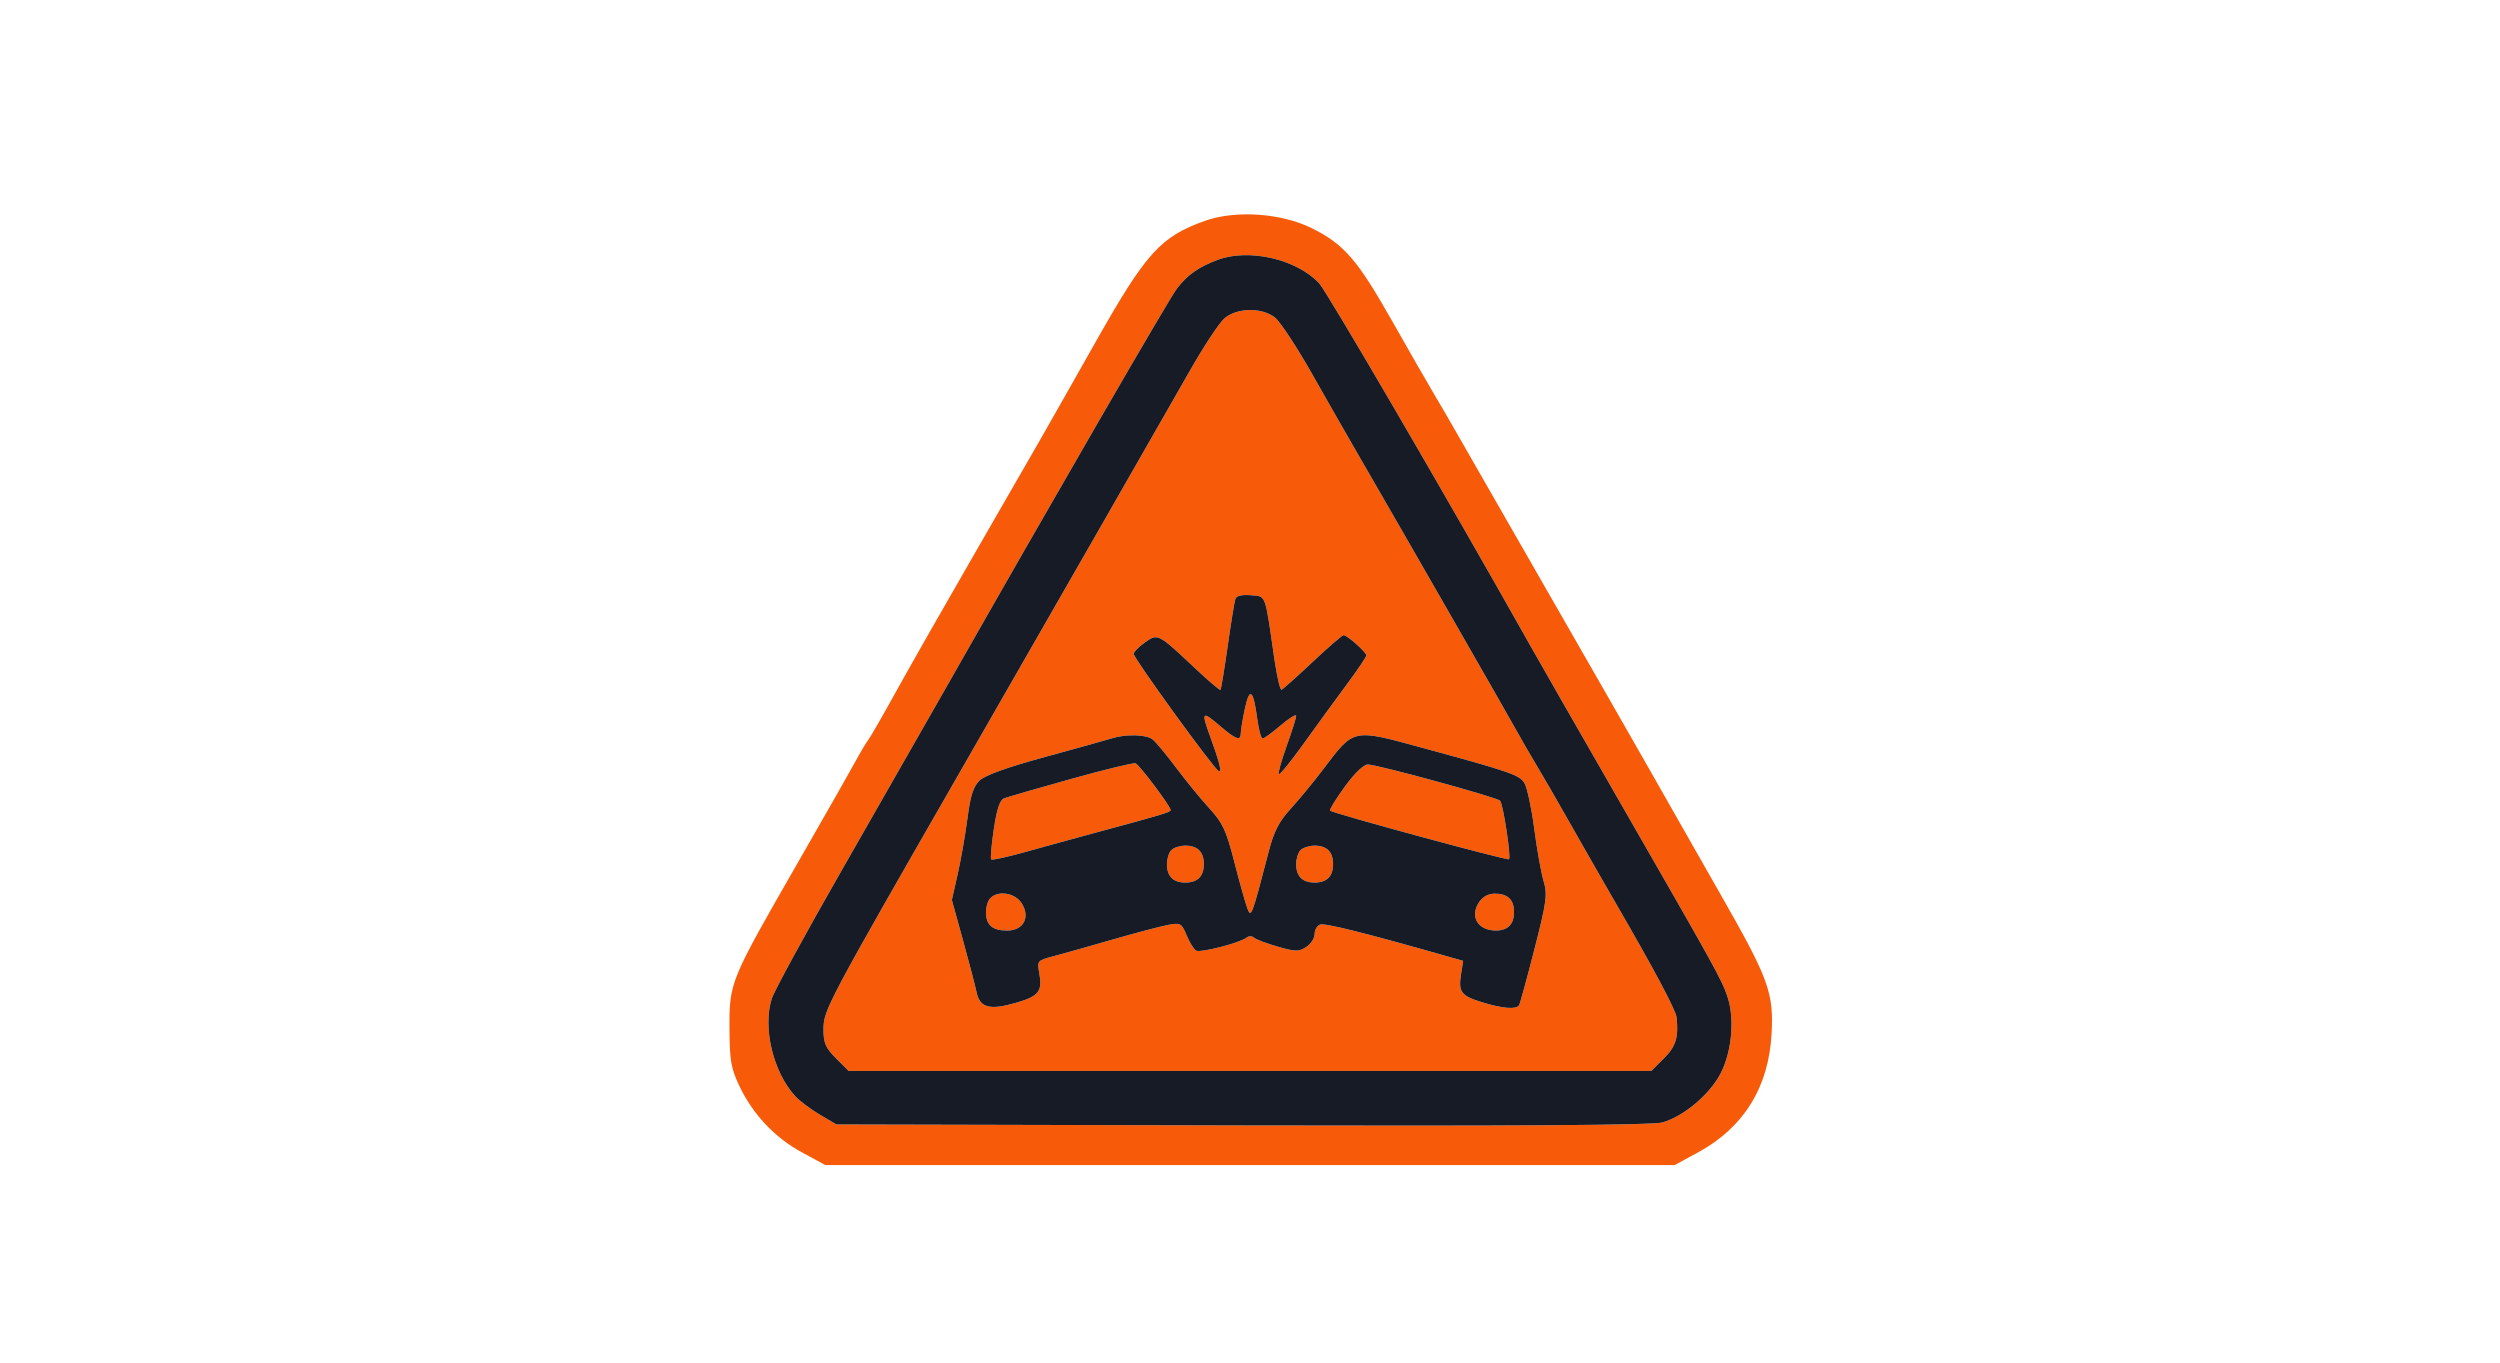
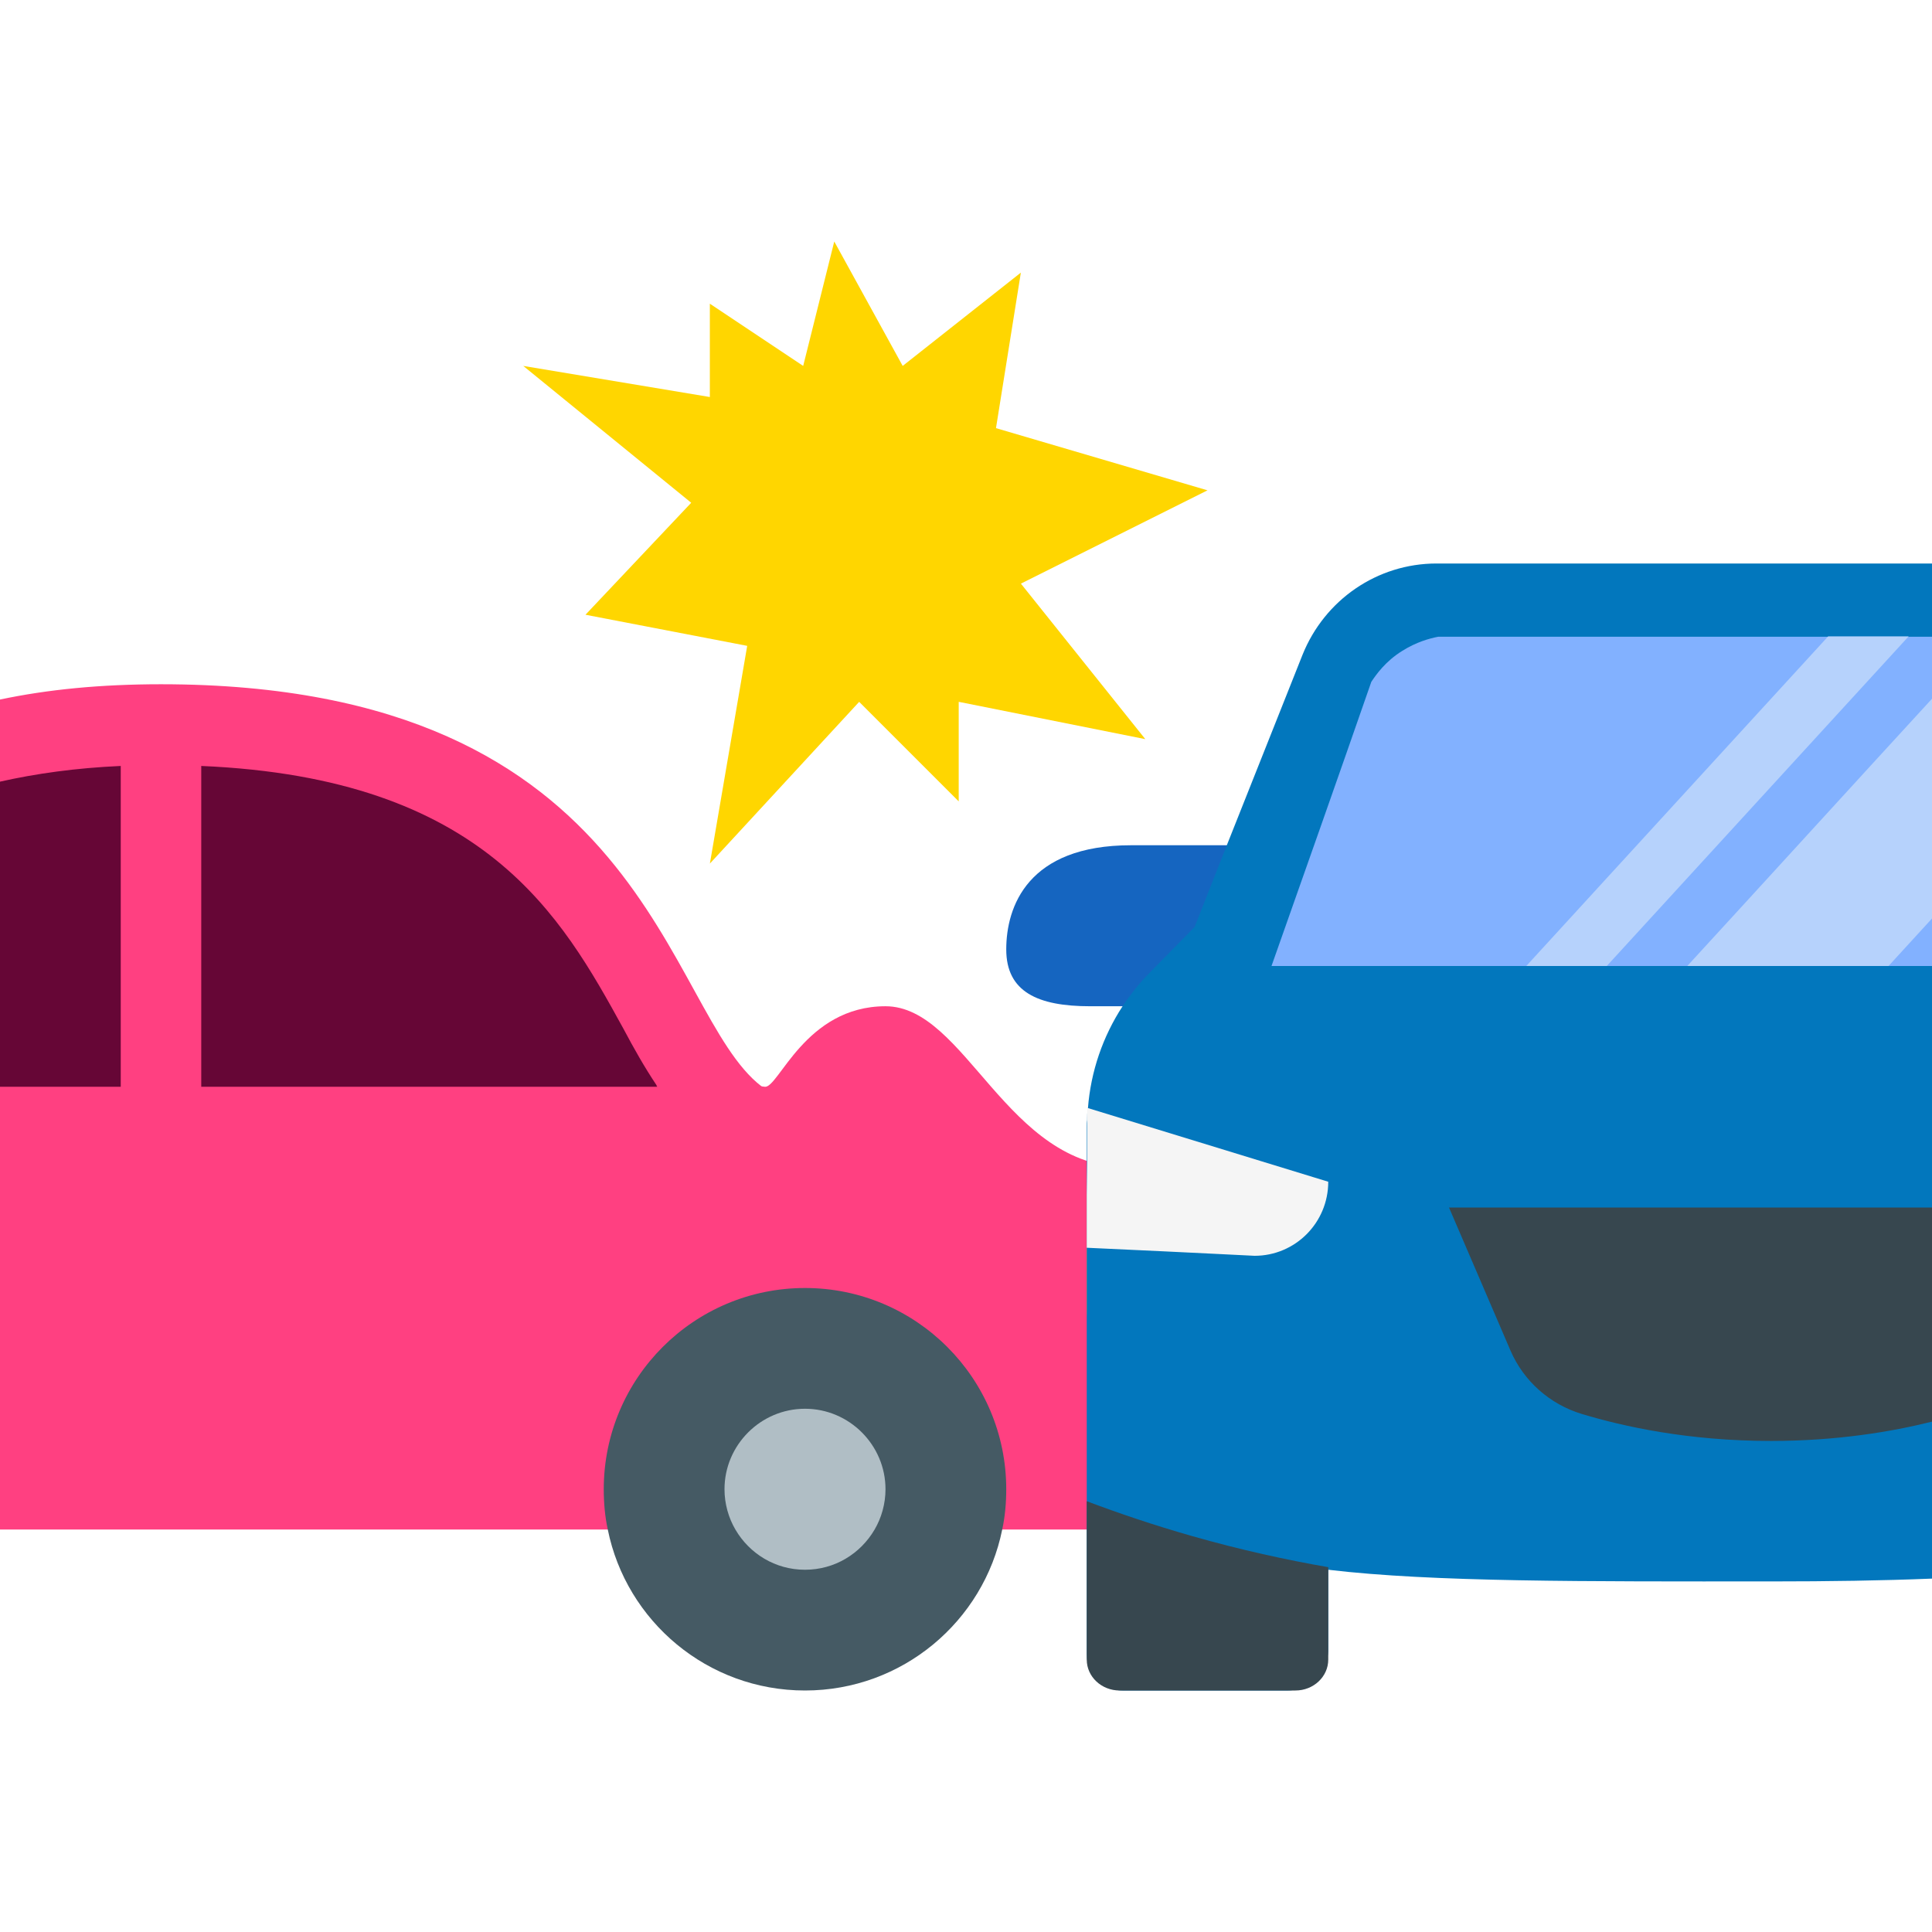
- <svg xmlns="http://www.w3.org/2000/svg" width="677" height="369" viewBox="0 0 677 369" version="1.1">
-   <path d="M 326.314 59.799 C 314.266 64.097, 310.366 68.411, 296.748 92.500 C 281.859 118.837, 280.926 120.469, 265.024 148 C 256.605 162.575, 246.637 180.071, 242.872 186.881 C 239.107 193.691, 235.614 199.766, 235.110 200.381 C 234.605 200.996, 233.098 203.525, 231.760 206 C 230.422 208.475, 223.203 221.159, 215.718 234.188 C 197.678 265.589, 197.489 266.048, 197.543 278.500 C 197.580 287.130, 197.942 289.254, 200.181 294 C 203.823 301.720, 209.794 308.069, 217.179 312.073 L 223.500 315.500 338.500 315.500 L 453.500 315.500 459.821 312.073 C 472.156 305.385, 478.945 294.454, 479.740 280 C 480.358 268.779, 478.975 265.015, 465.724 241.854 C 459.949 231.759, 454.096 221.475, 452.717 219 C 449.821 213.801, 424.713 169.922, 407.512 140 C 401.031 128.725, 394.840 117.925, 393.755 116 C 392.670 114.075, 390.310 110.025, 388.510 107 C 386.710 103.975, 381.546 94.975, 377.033 87 C 367.566 70.270, 363.942 66.092, 355.127 61.746 C 346.904 57.692, 334.559 56.858, 326.314 59.799 M 329.759 70.362 C 324.524 72.316, 321.531 74.435, 318.649 78.229 C 316.479 81.086, 285.283 135.025, 256.029 186.500 C 250.716 195.850, 238.247 217.675, 228.322 235 C 218.396 252.325, 209.707 268.253, 209.012 270.396 C 206.470 278.234, 209.371 290.354, 215.343 296.845 C 216.529 298.135, 219.525 300.385, 222 301.845 L 226.500 304.500 336.329 304.767 C 410.347 304.947, 447.423 304.694, 450.037 303.990 C 455.323 302.567, 461.882 297.361, 465.247 291.918 C 468.856 286.081, 469.966 276.284, 467.755 269.794 C 466.162 265.120, 464.917 262.875, 436.538 213.500 C 426.738 196.450, 416.821 179.125, 414.500 175 C 391.745 134.560, 359.320 78.930, 357.179 76.658 C 351.057 70.165, 338.198 67.212, 329.759 70.362 M 331.538 86.250 C 330.123 87.487, 325.901 93.900, 322.156 100.500 C 316.968 109.646, 283.956 167.262, 261.996 205.500 C 223.542 272.460, 223 273.479, 223 278.842 C 223 282.465, 223.574 283.774, 226.400 286.600 L 229.800 290 338.500 290 L 447.200 290 450.600 286.600 C 453.845 283.355, 454.592 280.930, 454.019 275.500 C 453.812 273.532, 447.770 262.194, 437.500 244.500 C 434.627 239.550, 429.220 230.100, 425.485 223.500 C 421.750 216.900, 417.465 209.475, 415.963 207 C 414.461 204.525, 412.119 200.475, 410.758 198 C 408.305 193.540, 378.057 140.809, 368.022 123.500 C 365.153 118.550, 359.427 108.534, 355.300 101.242 C 351.172 93.950, 346.655 87.087, 345.263 85.992 C 341.685 83.178, 334.906 83.305, 331.538 86.250 M 334.538 162.189 C 334.292 162.910, 333.355 168.675, 332.454 175 C 331.553 181.325, 330.675 186.645, 330.503 186.822 C 330.331 186.999, 327.177 184.309, 323.494 180.845 C 313.535 171.478, 313.539 171.480, 309.992 174.006 C 308.346 175.177, 307 176.559, 307 177.075 C 307 178.266, 328.854 208.391, 330.026 208.816 C 330.944 209.149, 330.277 206.492, 327.594 199.124 C 325.272 192.751, 325.551 192.460, 330.180 196.422 C 334.728 200.315, 336 200.780, 336 198.549 C 336 197.751, 336.503 194.752, 337.118 191.885 C 338.405 185.886, 339.406 186.739, 340.482 194.750 C 340.870 197.637, 341.514 200, 341.914 200 C 342.313 200, 344.521 198.390, 346.820 196.422 C 349.119 194.454, 351 193.302, 351 193.862 C 351 194.423, 349.840 198.097, 348.422 202.029 C 347.004 205.960, 346.054 209.388, 346.312 209.646 C 346.570 209.903, 349.616 206.151, 353.082 201.307 C 356.547 196.463, 361.771 189.290, 364.691 185.368 C 367.611 181.445, 370 177.897, 370 177.484 C 370 176.612, 364.820 172.003, 363.838 172.001 C 363.474 172.001, 359.706 175.262, 355.466 179.250 C 351.226 183.238, 347.436 186.625, 347.044 186.778 C 346.652 186.931, 345.763 183.106, 345.069 178.278 C 342.507 160.449, 342.912 161.539, 338.716 161.189 C 336.301 160.988, 334.826 161.341, 334.538 162.189 M 301 199.967 C 299.625 200.404, 291.525 202.663, 283 204.987 C 272.783 207.772, 266.741 209.943, 265.274 211.356 C 263.584 212.984, 262.798 215.425, 262.008 221.500 C 261.436 225.900, 260.247 232.701, 259.366 236.614 L 257.765 243.728 260.776 254.614 C 262.432 260.601, 264.095 266.963, 264.473 268.751 C 265.359 272.945, 268.023 273.631, 275.262 271.526 C 281.335 269.761, 282.357 268.418, 281.421 263.431 C 280.820 260.225, 280.926 260.098, 285.151 258.983 C 287.543 258.351, 294.705 256.333, 301.068 254.497 C 307.430 252.661, 314.267 250.853, 316.262 250.479 C 319.698 249.834, 319.965 249.982, 321.342 253.277 C 322.142 255.190, 323.276 257.053, 323.864 257.416 C 324.993 258.113, 335.748 255.358, 337.574 253.903 C 338.169 253.429, 339.060 253.432, 339.574 253.910 C 340.083 254.384, 342.969 255.480, 345.987 256.346 C 350.851 257.741, 351.730 257.751, 353.737 256.437 C 354.982 255.621, 356 254.050, 356 252.946 C 356 251.841, 356.653 250.686, 357.452 250.380 C 358.701 249.901, 369.208 252.511, 390.861 258.679 L 396.223 260.207 395.643 263.853 C 394.877 268.670, 395.671 269.693, 401.552 271.477 C 407.019 273.136, 410.628 273.410, 411.362 272.224 C 411.626 271.797, 413.499 264.964, 415.524 257.041 C 418.834 244.093, 419.086 242.229, 418.006 238.627 C 417.346 236.423, 416.202 230.017, 415.463 224.393 C 414.725 218.768, 413.531 213.216, 412.811 212.055 C 411.440 209.848, 409.046 209.019, 385.402 202.572 C 366.093 197.306, 366.785 197.160, 358.335 208.306 C 355.753 211.713, 351.789 216.525, 349.528 219 C 346.366 222.460, 344.995 225.117, 343.596 230.500 C 338.987 248.224, 338.807 248.705, 337.778 245.988 C 337.261 244.619, 335.683 239, 334.274 233.500 C 332.072 224.913, 331.127 222.864, 327.580 219 C 325.308 216.525, 321.254 211.575, 318.570 208 C 315.886 204.425, 312.999 200.938, 312.154 200.250 C 310.460 198.872, 304.890 198.730, 301 199.967 M 290 210.952 C 280.925 213.489, 272.773 215.850, 271.884 216.199 C 270.749 216.646, 269.926 219.135, 269.118 224.568 C 268.485 228.821, 268.166 232.500, 268.410 232.743 C 268.653 232.986, 272.823 232.072, 277.676 230.711 C 282.529 229.349, 291 227.022, 296.500 225.539 C 314.979 220.556, 317 219.946, 317 219.357 C 317 218.346, 308.552 207.099, 307.500 206.710 C 306.950 206.506, 299.075 208.415, 290 210.952 M 364.131 213.076 C 361.728 216.386, 359.954 219.287, 360.190 219.523 C 360.914 220.247, 408.231 233.102, 408.646 232.688 C 409.246 232.087, 407.037 217.635, 406.221 216.831 C 405.250 215.872, 372.795 206.992, 370.397 207.029 C 369.247 207.047, 366.780 209.428, 364.131 213.076 M 317.200 230.200 C 316.540 230.860, 316 232.570, 316 234 C 316 237.305, 317.695 239, 321 239 C 324.305 239, 326 237.305, 326 234 C 326 230.695, 324.305 229, 321 229 C 319.570 229, 317.860 229.540, 317.200 230.200 M 352.200 230.200 C 351.540 230.860, 351 232.570, 351 234 C 351 237.305, 352.695 239, 356 239 C 359.305 239, 361 237.305, 361 234 C 361 230.695, 359.305 229, 356 229 C 354.570 229, 352.860 229.540, 352.200 230.200 M 268.200 243.200 C 267.540 243.860, 267 245.570, 267 247 C 267 250.491, 268.726 252, 272.721 252 C 277.200 252, 279.110 248.344, 276.619 244.541 C 274.808 241.777, 270.335 241.065, 268.200 243.200 M 400.500 244.359 C 397.966 248.228, 400.190 251.956, 405.050 251.985 C 408.303 252.004, 410 250.295, 410 247 C 410 243.645, 408.297 242, 404.823 242 C 403.009 242, 401.510 242.818, 400.500 244.359" stroke="none" fill="#f75b09" fill-rule="evenodd" />
-   <path d="M 329.759 70.362 C 324.524 72.316, 321.531 74.435, 318.649 78.229 C 316.479 81.086, 285.283 135.025, 256.029 186.500 C 250.716 195.850, 238.247 217.675, 228.322 235 C 218.396 252.325, 209.707 268.253, 209.012 270.396 C 206.470 278.234, 209.371 290.354, 215.343 296.845 C 216.529 298.135, 219.525 300.385, 222 301.845 L 226.500 304.500 336.329 304.767 C 410.347 304.947, 447.423 304.694, 450.037 303.990 C 455.323 302.567, 461.882 297.361, 465.247 291.918 C 468.856 286.081, 469.966 276.284, 467.755 269.794 C 466.162 265.120, 464.917 262.875, 436.538 213.500 C 426.738 196.450, 416.821 179.125, 414.500 175 C 391.745 134.560, 359.320 78.930, 357.179 76.658 C 351.057 70.165, 338.198 67.212, 329.759 70.362 M 331.538 86.250 C 330.123 87.487, 325.901 93.900, 322.156 100.500 C 316.968 109.646, 283.956 167.262, 261.996 205.500 C 223.542 272.460, 223 273.479, 223 278.842 C 223 282.465, 223.574 283.774, 226.400 286.600 L 229.800 290 338.500 290 L 447.200 290 450.600 286.600 C 453.845 283.355, 454.592 280.930, 454.019 275.500 C 453.812 273.532, 447.770 262.194, 437.500 244.500 C 434.627 239.550, 429.220 230.100, 425.485 223.500 C 421.750 216.900, 417.465 209.475, 415.963 207 C 414.461 204.525, 412.119 200.475, 410.758 198 C 408.305 193.540, 378.057 140.809, 368.022 123.500 C 365.153 118.550, 359.427 108.534, 355.300 101.242 C 351.172 93.950, 346.655 87.087, 345.263 85.992 C 341.685 83.178, 334.906 83.305, 331.538 86.250 M 334.538 162.189 C 334.292 162.910, 333.355 168.675, 332.454 175 C 331.553 181.325, 330.675 186.645, 330.503 186.822 C 330.331 186.999, 327.177 184.309, 323.494 180.845 C 313.535 171.478, 313.539 171.480, 309.992 174.006 C 308.346 175.177, 307 176.559, 307 177.075 C 307 178.266, 328.854 208.391, 330.026 208.816 C 330.944 209.149, 330.277 206.492, 327.594 199.124 C 325.272 192.751, 325.551 192.460, 330.180 196.422 C 334.728 200.315, 336 200.780, 336 198.549 C 336 197.751, 336.503 194.752, 337.118 191.885 C 338.405 185.886, 339.406 186.739, 340.482 194.750 C 340.870 197.637, 341.514 200, 341.914 200 C 342.313 200, 344.521 198.390, 346.820 196.422 C 349.119 194.454, 351 193.302, 351 193.862 C 351 194.423, 349.840 198.097, 348.422 202.029 C 347.004 205.960, 346.054 209.388, 346.312 209.646 C 346.570 209.903, 349.616 206.151, 353.082 201.307 C 356.547 196.463, 361.771 189.290, 364.691 185.368 C 367.611 181.445, 370 177.897, 370 177.484 C 370 176.612, 364.820 172.003, 363.838 172.001 C 363.474 172.001, 359.706 175.262, 355.466 179.250 C 351.226 183.238, 347.436 186.625, 347.044 186.778 C 346.652 186.931, 345.763 183.106, 345.069 178.278 C 342.507 160.449, 342.912 161.539, 338.716 161.189 C 336.301 160.988, 334.826 161.341, 334.538 162.189 M 301 199.967 C 299.625 200.404, 291.525 202.663, 283 204.987 C 272.783 207.772, 266.741 209.943, 265.274 211.356 C 263.584 212.984, 262.798 215.425, 262.008 221.500 C 261.436 225.900, 260.247 232.701, 259.366 236.614 L 257.765 243.728 260.776 254.614 C 262.432 260.601, 264.095 266.963, 264.473 268.751 C 265.359 272.945, 268.023 273.631, 275.262 271.526 C 281.335 269.761, 282.357 268.418, 281.421 263.431 C 280.820 260.225, 280.926 260.098, 285.151 258.983 C 287.543 258.351, 294.705 256.333, 301.068 254.497 C 307.430 252.661, 314.267 250.853, 316.262 250.479 C 319.698 249.834, 319.965 249.982, 321.342 253.277 C 322.142 255.190, 323.276 257.053, 323.864 257.416 C 324.993 258.113, 335.748 255.358, 337.574 253.903 C 338.169 253.429, 339.060 253.432, 339.574 253.910 C 340.083 254.384, 342.969 255.480, 345.987 256.346 C 350.851 257.741, 351.730 257.751, 353.737 256.437 C 354.982 255.621, 356 254.050, 356 252.946 C 356 251.841, 356.653 250.686, 357.452 250.380 C 358.701 249.901, 369.208 252.511, 390.861 258.679 L 396.223 260.207 395.643 263.853 C 394.877 268.670, 395.671 269.693, 401.552 271.477 C 407.019 273.136, 410.628 273.410, 411.362 272.224 C 411.626 271.797, 413.499 264.964, 415.524 257.041 C 418.834 244.093, 419.086 242.229, 418.006 238.627 C 417.346 236.423, 416.202 230.017, 415.463 224.393 C 414.725 218.768, 413.531 213.216, 412.811 212.055 C 411.440 209.848, 409.046 209.019, 385.402 202.572 C 366.093 197.306, 366.785 197.160, 358.335 208.306 C 355.753 211.713, 351.789 216.525, 349.528 219 C 346.366 222.460, 344.995 225.117, 343.596 230.500 C 338.987 248.224, 338.807 248.705, 337.778 245.988 C 337.261 244.619, 335.683 239, 334.274 233.500 C 332.072 224.913, 331.127 222.864, 327.580 219 C 325.308 216.525, 321.254 211.575, 318.570 208 C 315.886 204.425, 312.999 200.938, 312.154 200.250 C 310.460 198.872, 304.890 198.730, 301 199.967 M 290 210.952 C 280.925 213.489, 272.773 215.850, 271.884 216.199 C 270.749 216.646, 269.926 219.135, 269.118 224.568 C 268.485 228.821, 268.166 232.500, 268.410 232.743 C 268.653 232.986, 272.823 232.072, 277.676 230.711 C 282.529 229.349, 291 227.022, 296.500 225.539 C 314.979 220.556, 317 219.946, 317 219.357 C 317 218.346, 308.552 207.099, 307.500 206.710 C 306.950 206.506, 299.075 208.415, 290 210.952 M 364.131 213.076 C 361.728 216.386, 359.954 219.287, 360.190 219.523 C 360.914 220.247, 408.231 233.102, 408.646 232.688 C 409.246 232.087, 407.037 217.635, 406.221 216.831 C 405.250 215.872, 372.795 206.992, 370.397 207.029 C 369.247 207.047, 366.780 209.428, 364.131 213.076 M 317.200 230.200 C 316.540 230.860, 316 232.570, 316 234 C 316 237.305, 317.695 239, 321 239 C 324.305 239, 326 237.305, 326 234 C 326 230.695, 324.305 229, 321 229 C 319.570 229, 317.860 229.540, 317.200 230.200 M 352.200 230.200 C 351.540 230.860, 351 232.570, 351 234 C 351 237.305, 352.695 239, 356 239 C 359.305 239, 361 237.305, 361 234 C 361 230.695, 359.305 229, 356 229 C 354.570 229, 352.860 229.540, 352.200 230.200 M 268.200 243.200 C 267.540 243.860, 267 245.570, 267 247 C 267 250.491, 268.726 252, 272.721 252 C 277.200 252, 279.110 248.344, 276.619 244.541 C 274.808 241.777, 270.335 241.065, 268.200 243.200 M 400.500 244.359 C 397.966 248.228, 400.190 251.956, 405.050 251.985 C 408.303 252.004, 410 250.295, 410 247 C 410 243.645, 408.297 242, 404.823 242 C 403.009 242, 401.510 242.818, 400.500 244.359" stroke="none" fill="#161b25" fill-rule="evenodd" />
+ <svg xmlns="http://www.w3.org/2000/svg" viewBox="0 0 48 48" width="480px" height="480px">
+   <path fill="#ff4081" d="M19.47,27.29V32H0V17.38C1.18,17.13,2.5,17,4,17c12.15,0,12.48,8.12,14.92,9.99 C19.09,27.12,19.27,27.22,19.47,27.29z" />
+   <path fill="#ff4081" d="M30,33v3.25c0,0,0,1.75-2,1.75H-0.1c0.07-0.32,0.1-0.66,0.1-1V27h15c0.51,0,0.94-0.02,1.31-0.04 c0.94-0.05,1.57-0.12,2.61,0.03c0.02,0,0.05,0.01,0.08,0.01c0.34,0.05,1-2,3-2s3,4,6,4c1,0-0.95-1.32,0-1C31,29,30,32.06,30,33z" />
+   <path fill="#455a64" d="M20,32c-2.76,0-5,2.24-5,5c0,0.34,0.03,0.68,0.1,1c0.46,2.28,2.48,4,4.9,4s4.44-1.72,4.9-4 c0.07-0.32,0.1-0.66,0.1-1C25,34.24,22.76,32,20,32z" />
+   <path fill="#b0bec5" d="M20,35c-1.1,0-2,0.9-2,2c0,0.36,0.1,0.71,0.27,1c0.35,0.6,0.99,1,1.73,1s1.38-0.4,1.73-1 C21.9,37.71,22,37.36,22,37C22,35.9,21.1,35,20,35z" />
+   <path fill="#ffc107" d="M28.93,31.09c-0.48-0.47-1.12-0.96-1.93-1.43v2.84c0,0.83,0.67,1.5,1.5,1.5H30v-1 C30,32.47,29.64,31.8,28.93,31.09z" />
+   <path fill="#660636" d="M16.31,26.96c-0.3-0.45-0.56-0.91-0.82-1.4c-1.54-2.8-3.44-6.23-10.49-6.53V27h11.33 C16.32,26.99,16.31,26.97,16.31,26.96z M0,19.42V27h3v-7.97C1.88,19.08,0.89,19.22,0,19.42z" />
+   <g>
+     <path fill="#1565c0" d="M31.468,21h-3.369C25.527,21,25,22.532,25,23.588C25,24.645,25.787,25,27.083,25h2.771L31.468,21z" />
+     <path fill="#0277bd" d="M35.69,14H48v25.22c-1.23,0.05-2.56,0.07-4,0.07c-4.63,0-8.4,0.02-11-0.29v2c0,0.5-0.51,1-1,1h-4.11 C27.4,42,27,41.6,27,41.1V27.99c0-0.05,0-0.11,0.01-0.16c0-0.1,0-0.2,0.02-0.3c0.07-0.91,0.37-1.78,0.86-2.53 c0.2-0.3,0.42-0.58,0.68-0.84l1.11-1.13l0.8-2.03l1.88-4.73C32.91,14.9,34.22,14,35.69,14z" />
+     <path fill="#37474f" d="M48,30v5.32c-1,0.25-2.36,0.48-4,0.48c-2.06,0-3.67-0.36-4.7-0.67c-0.79-0.24-1.44-0.81-1.77-1.57 L36,30H48z" />
+     <path fill="#f5f5f5" d="M27.03,27.53h-0.02v1.31c0,0.27-0.01,0.55-0.01,0.82V31c0.64,0.03,1.29,0.06,1.93,0.09 c0.41,0.02,0.82,0.04,1.23,0.06c0.34,0.02,0.67,0.03,1.01,0.05c1.01,0,1.83-0.82,1.83-1.84L27.03,27.53z" />
+     <path fill="#82b1ff" d="M48,15.82V24H31.59c0.83-2.35,1.66-4.7,2.48-7.06c0.12-0.18,0.35-0.51,0.77-0.77 c0.35-0.22,0.68-0.31,0.89-0.35H48z" />
+     <path fill="#b6d2fc" d="M47.42,15.81c-2.5,2.73-5,5.46-7.5,8.19h-2c2.5-2.73,5-5.46,7.5-8.19L47.42,15.81z" />
+     <path fill="#b6d2fc" d="M41.92,24c2.03-2.21,4.05-4.43,6.08-6.64v5.46c-0.36,0.39-0.72,0.79-1.08,1.18H41.92z" />
+     <path fill="#37474f" d="M27.816,42h4.368C32.635,42,33,41.656,33,41.233v-2.297c-1.038-0.18-2.177-0.429-3.388-0.774 c-0.946-0.27-1.818-0.565-2.612-0.865v3.936C27,41.656,27.365,42,27.816,42z" />
+   </g>
+   <path fill="#ffd600" d="M19.955,9.091L20.727,6l1.7,3.091l2.936-2.318l-0.618,3.864L30,12.182L25.364,14.5l3.091,3.864 l-4.636-0.927v2.473l-2.473-2.473l-3.709,4.018l0.927-5.409l-4.018-0.773l2.627-2.782L13,9.091l4.636,0.773V7.545L19.955,9.091z" />
</svg>
